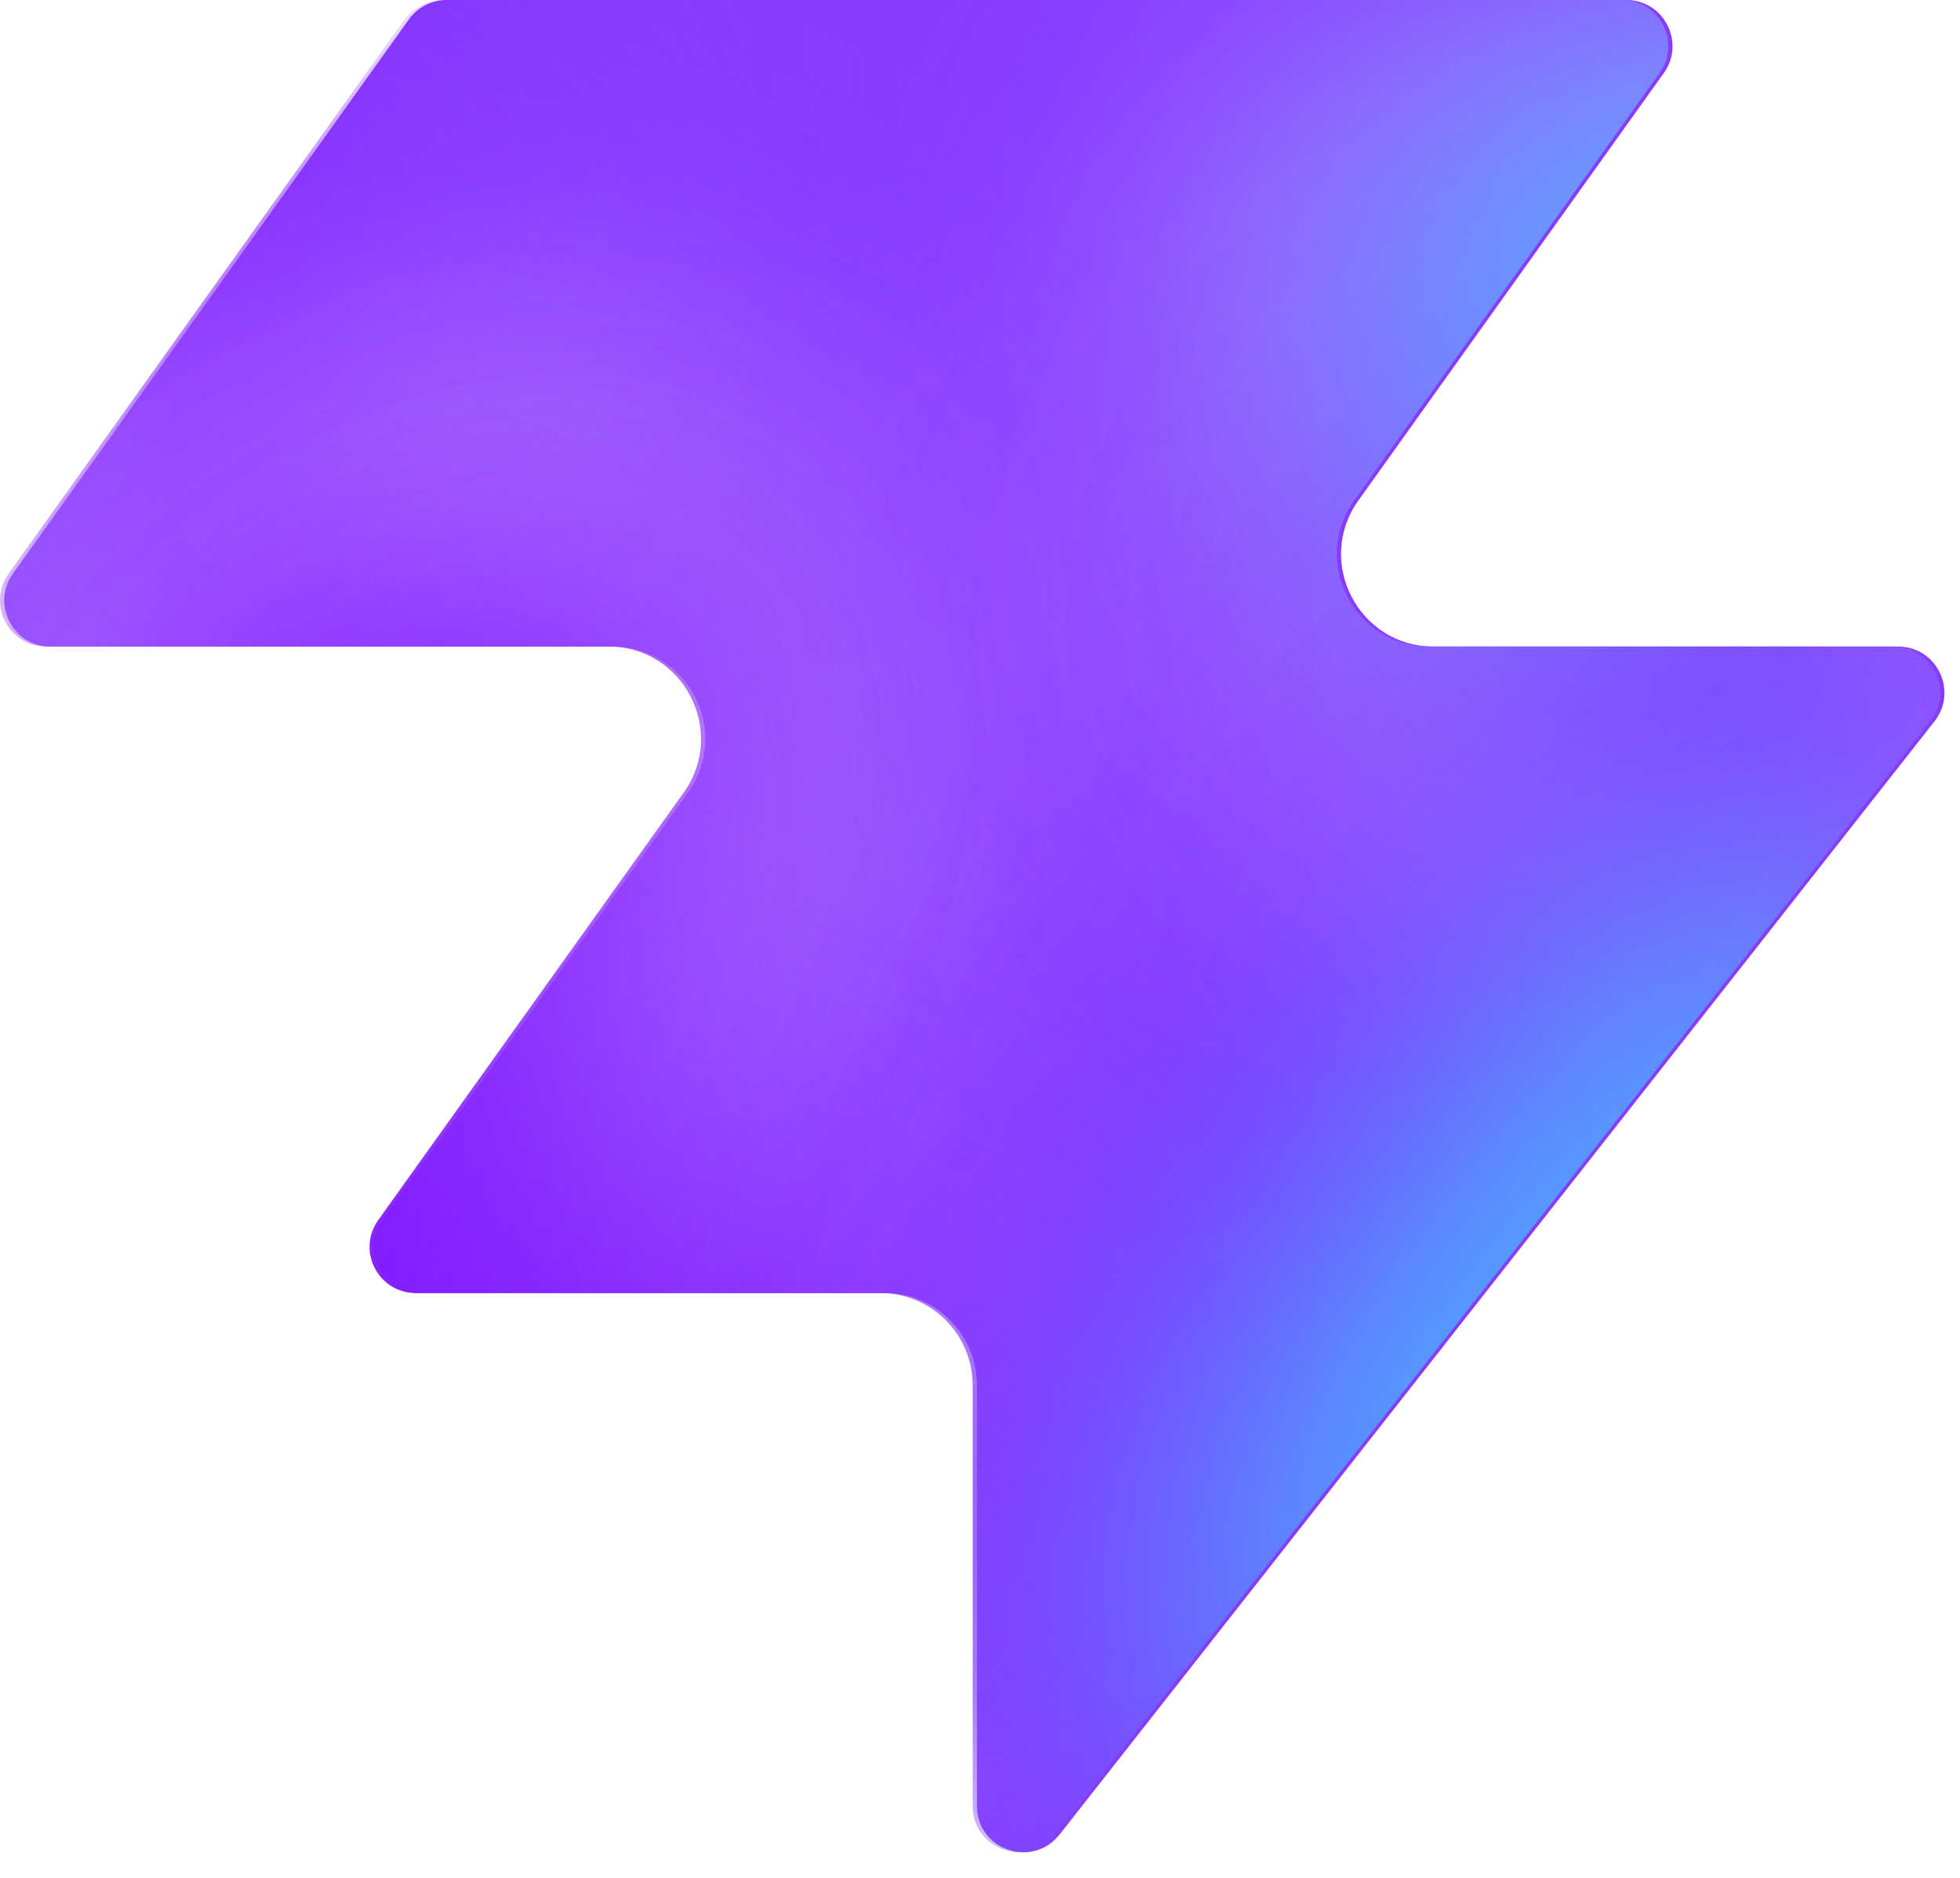
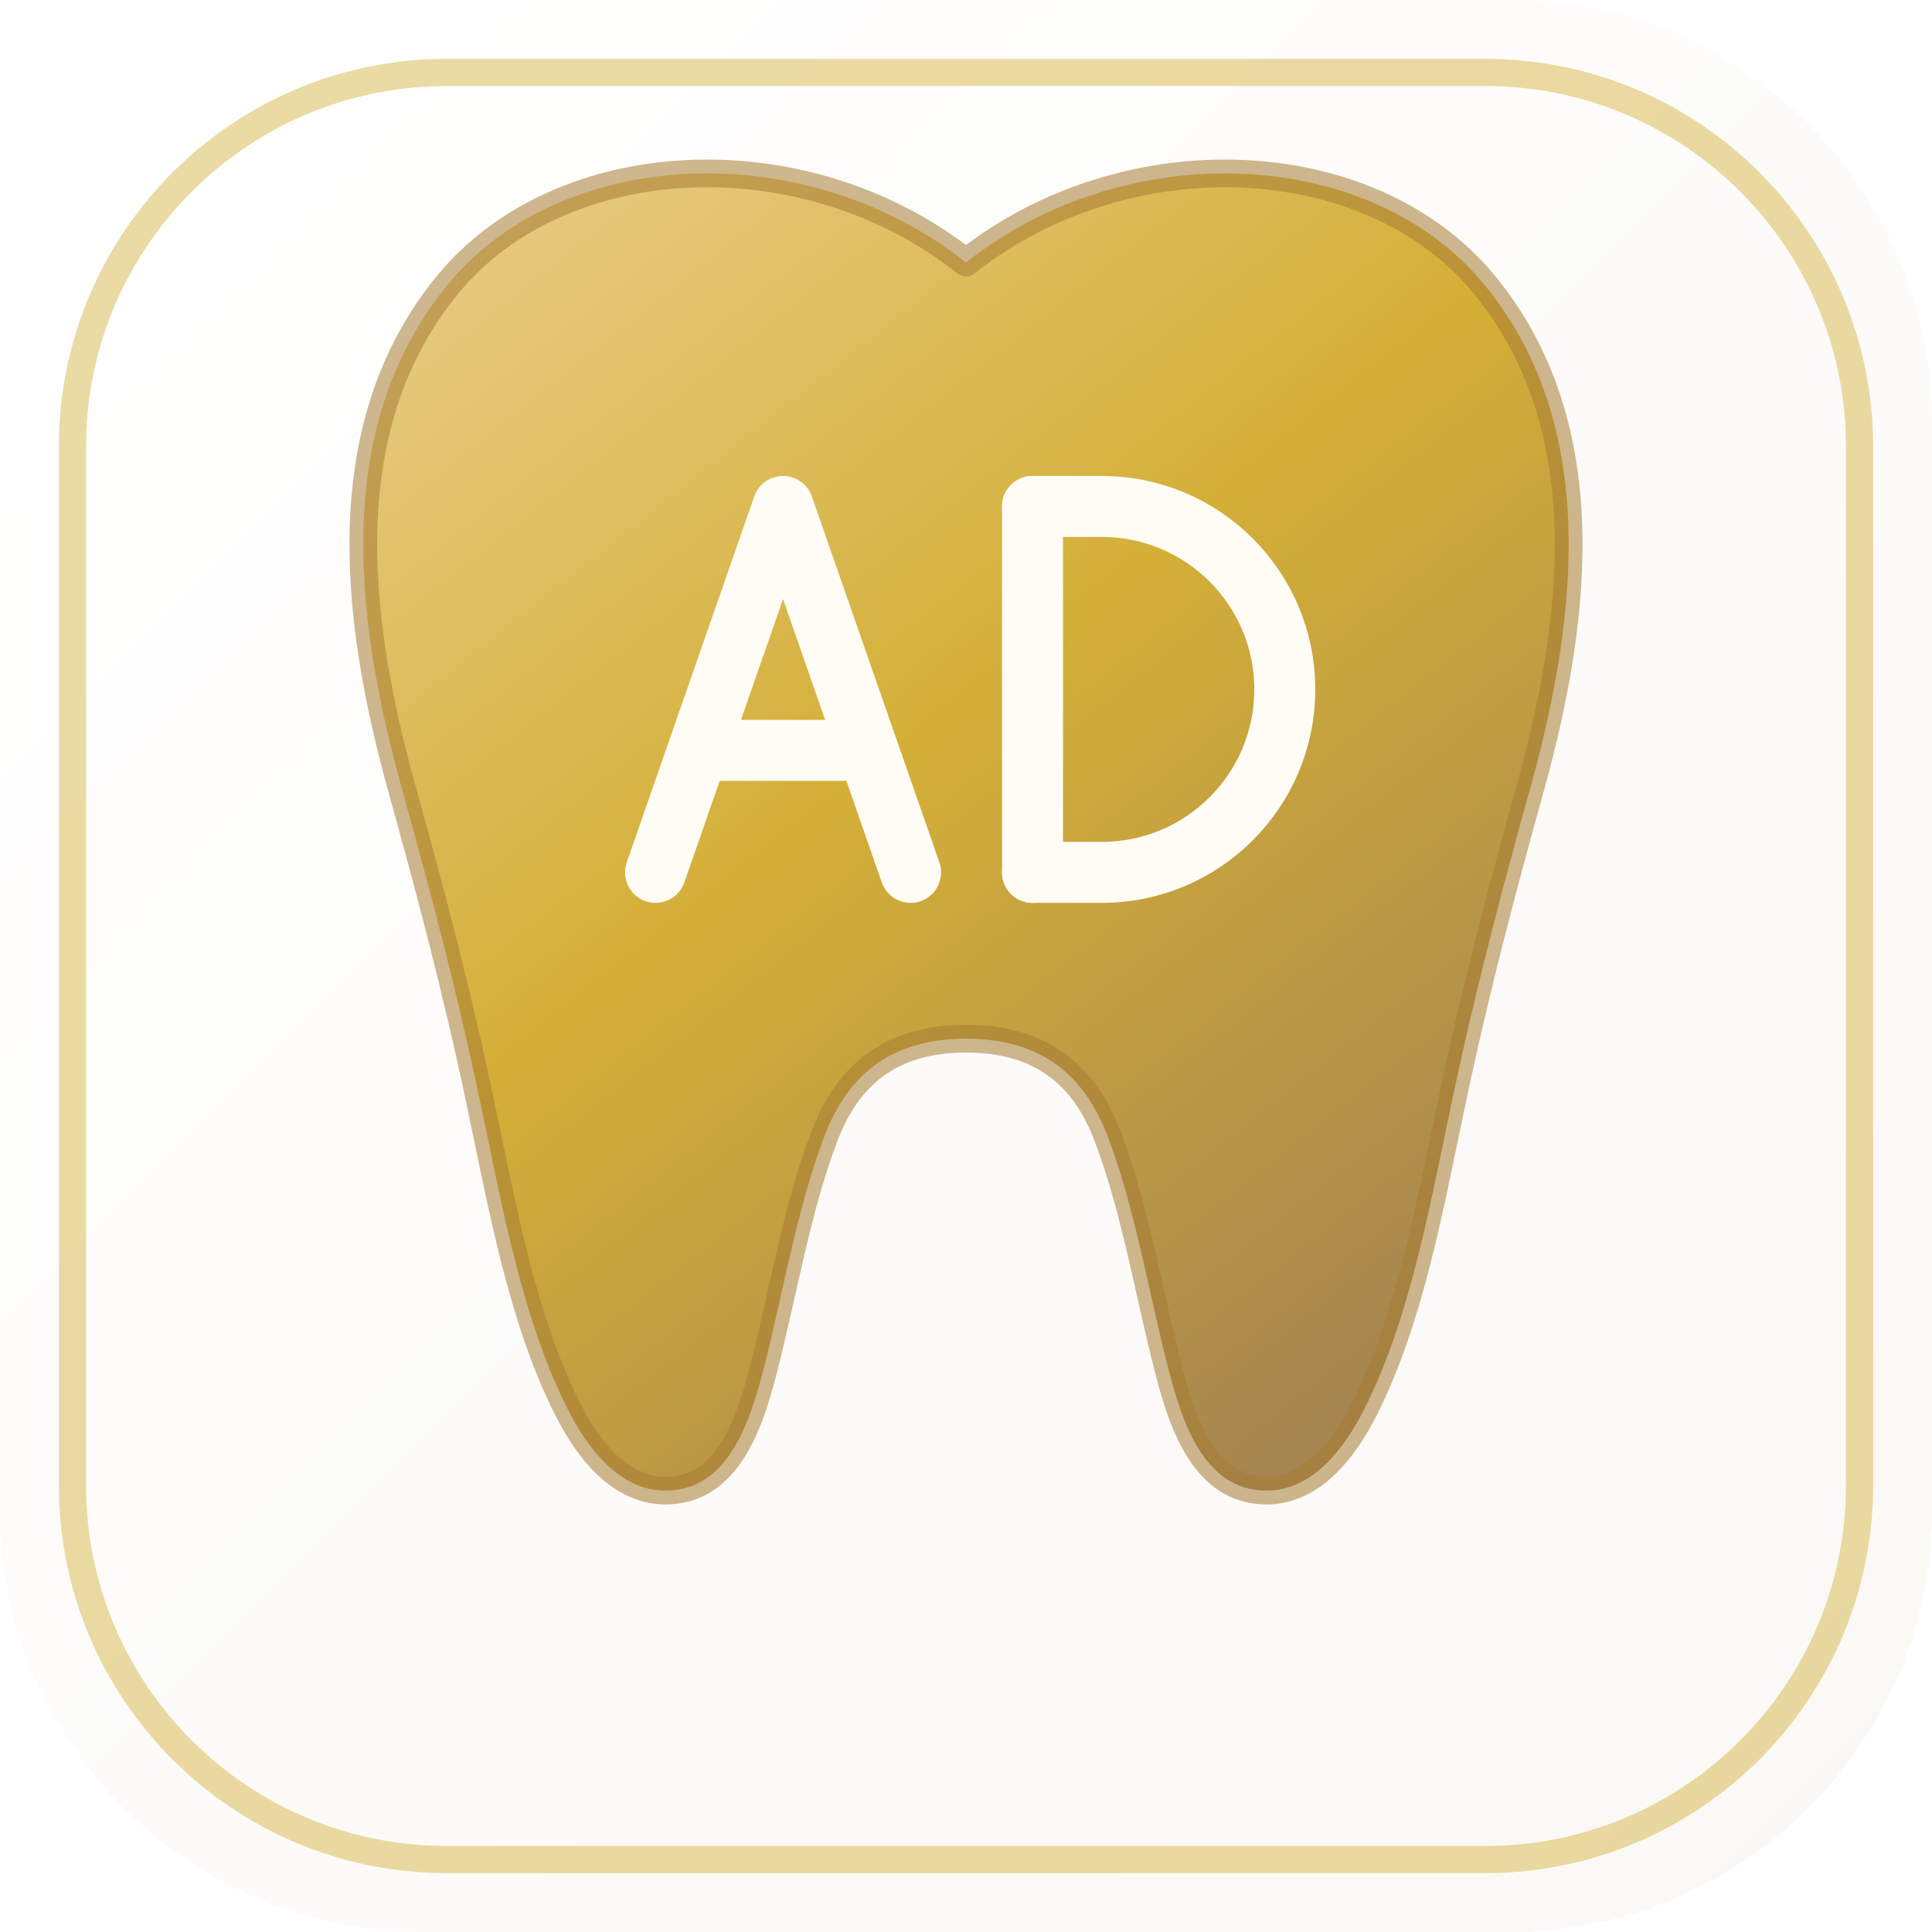
- <svg xmlns="http://www.w3.org/2000/svg" width="48" height="46" fill="none" viewBox="0 0 48 46">
-   <path fill="#863bff" d="M25.946 44.938c-.664.845-2.021.375-2.021-.698V33.937a2.26 2.26 0 0 0-2.262-2.262H10.287c-.92 0-1.456-1.04-.92-1.788l7.48-10.471c1.07-1.497 0-3.578-1.842-3.578H1.237c-.92 0-1.456-1.04-.92-1.788L10.013.474c.214-.297.556-.474.92-.474h28.894c.92 0 1.456 1.04.92 1.788l-7.48 10.471c-1.07 1.498 0 3.579 1.842 3.579h11.377c.943 0 1.473 1.088.89 1.83L25.947 44.94z" style="fill:#863bff;fill:color(display-p3 .525 .23 1);fill-opacity:1" />
-   <mask id="a" width="48" height="46" x="0" y="0" maskUnits="userSpaceOnUse" style="mask-type:alpha">
-     <path fill="#000" d="M25.842 44.938c-.664.844-2.021.375-2.021-.698V33.937a2.26 2.26 0 0 0-2.262-2.262H10.183c-.92 0-1.456-1.04-.92-1.788l7.48-10.471c1.07-1.498 0-3.579-1.842-3.579H1.133c-.92 0-1.456-1.04-.92-1.787L9.91.473c.214-.297.556-.474.92-.474h28.894c.92 0 1.456 1.04.92 1.788l-7.48 10.471c-1.07 1.498 0 3.578 1.842 3.578h11.377c.943 0 1.473 1.088.89 1.832L25.843 44.94z" style="fill:#000;fill-opacity:1" />
-   </mask>
-   <g mask="url(#a)">
-     <g filter="url(#b)">
-       <ellipse cx="5.508" cy="14.704" fill="#ede6ff" rx="5.508" ry="14.704" style="fill:#ede6ff;fill:color(display-p3 .927 .903 1);fill-opacity:1" transform="matrix(.00324 1 1 -.00324 -4.47 31.516)" />
-     </g>
-     <g filter="url(#c)">
-       <ellipse cx="10.399" cy="29.851" fill="#ede6ff" rx="10.399" ry="29.851" style="fill:#ede6ff;fill:color(display-p3 .927 .903 1);fill-opacity:1" transform="matrix(.00324 1 1 -.00324 -39.328 7.883)" />
-     </g>
-     <g filter="url(#d)">
-       <ellipse cx="5.508" cy="30.487" fill="#7e14ff" rx="5.508" ry="30.487" style="fill:#7e14ff;fill:color(display-p3 .492 .077 1);fill-opacity:1" transform="rotate(89.814 -25.913 -14.639)scale(1 -1)" />
-     </g>
-     <g filter="url(#e)">
-       <ellipse cx="5.508" cy="30.599" fill="#7e14ff" rx="5.508" ry="30.599" style="fill:#7e14ff;fill:color(display-p3 .492 .077 1);fill-opacity:1" transform="rotate(89.814 -32.644 -3.334)scale(1 -1)" />
-     </g>
-     <g filter="url(#f)">
-       <ellipse cx="5.508" cy="30.599" fill="#7e14ff" rx="5.508" ry="30.599" style="fill:#7e14ff;fill:color(display-p3 .492 .077 1);fill-opacity:1" transform="matrix(.00324 1 1 -.00324 -34.34 30.47)" />
-     </g>
-     <g filter="url(#g)">
-       <ellipse cx="14.072" cy="22.078" fill="#ede6ff" rx="14.072" ry="22.078" style="fill:#ede6ff;fill:color(display-p3 .927 .903 1);fill-opacity:1" transform="rotate(93.35 24.506 48.493)scale(-1 1)" />
-     </g>
-     <g filter="url(#h)">
-       <ellipse cx="3.47" cy="21.501" fill="#7e14ff" rx="3.47" ry="21.501" style="fill:#7e14ff;fill:color(display-p3 .492 .077 1);fill-opacity:1" transform="rotate(89.009 28.708 47.59)scale(-1 1)" />
-     </g>
-     <g filter="url(#i)">
-       <ellipse cx="3.47" cy="21.501" fill="#7e14ff" rx="3.47" ry="21.501" style="fill:#7e14ff;fill:color(display-p3 .492 .077 1);fill-opacity:1" transform="rotate(89.009 28.708 47.59)scale(-1 1)" />
-     </g>
-     <g filter="url(#j)">
-       <ellipse cx=".387" cy="8.972" fill="#7e14ff" rx="4.407" ry="29.108" style="fill:#7e14ff;fill:color(display-p3 .492 .077 1);fill-opacity:1" transform="rotate(39.51 .387 8.972)" />
-     </g>
-     <g filter="url(#k)">
-       <ellipse cx="47.523" cy="-6.092" fill="#7e14ff" rx="4.407" ry="29.108" style="fill:#7e14ff;fill:color(display-p3 .492 .077 1);fill-opacity:1" transform="rotate(37.892 47.523 -6.092)" />
-     </g>
-     <g filter="url(#l)">
-       <ellipse cx="41.412" cy="6.333" fill="#47bfff" rx="5.971" ry="9.665" style="fill:#47bfff;fill:color(display-p3 .28 .748 1);fill-opacity:1" transform="rotate(37.892 41.412 6.333)" />
-     </g>
-     <g filter="url(#m)">
-       <ellipse cx="-1.879" cy="38.332" fill="#7e14ff" rx="4.407" ry="29.108" style="fill:#7e14ff;fill:color(display-p3 .492 .077 1);fill-opacity:1" transform="rotate(37.892 -1.88 38.332)" />
-     </g>
-     <g filter="url(#n)">
-       <ellipse cx="-1.879" cy="38.332" fill="#7e14ff" rx="4.407" ry="29.108" style="fill:#7e14ff;fill:color(display-p3 .492 .077 1);fill-opacity:1" transform="rotate(37.892 -1.88 38.332)" />
-     </g>
-     <g filter="url(#o)">
-       <ellipse cx="35.651" cy="29.907" fill="#7e14ff" rx="4.407" ry="29.108" style="fill:#7e14ff;fill:color(display-p3 .492 .077 1);fill-opacity:1" transform="rotate(37.892 35.651 29.907)" />
-     </g>
-     <g filter="url(#p)">
-       <ellipse cx="38.418" cy="32.4" fill="#47bfff" rx="5.971" ry="15.297" style="fill:#47bfff;fill:color(display-p3 .28 .748 1);fill-opacity:1" transform="rotate(37.892 38.418 32.4)" />
+ <svg xmlns="http://www.w3.org/2000/svg" viewBox="0 0 64 64" width="64" height="64" role="img" aria-label="AD Clinic">
+   <defs>
+     <linearGradient id="badge" x1="0" y1="0" x2="1" y2="1">
+       <stop offset="0" stop-color="#FFFFFF" />
+       <stop offset="0.55" stop-color="#FCFBF9" />
+       <stop offset="1" stop-color="#FAF8F5" />
+     </linearGradient>
+     <linearGradient id="gold" x1="13" y1="7" x2="51" y2="55" gradientUnits="userSpaceOnUse">
+       <stop offset="0" stop-color="#E7CB84" />
+       <stop offset="0.42" stop-color="#D4AF37" />
+       <stop offset="1" stop-color="#9A7B56" />
+     </linearGradient>
+   </defs>
+   <rect width="64" height="64" rx="14" fill="url(#badge)" />
+   <rect x="2.4" y="2.4" width="59.2" height="59.2" rx="12.4" fill="none" stroke="#D4AF37" stroke-opacity="0.45" stroke-width="0.9" />
+   <g transform="translate(2.615652 0.6156522) scale(0.9182609)">
+     <path d="M32 8.8 C26.2 4.2 17.4 4.6 13.3 9.6 C9.2 14.6 9.9 21.4 11.6 27.6 C12.6 31.2 13.6 34.9 14.5 39.2 C15.3 43 16 46.9 17.6 50.1 C18.4 51.7 19.5 53 21 53.1 C23.2 53.2 24.1 51.1 24.7 48.7 C25.4 46 25.9 42.9 26.9 40.3 C27.7 38.2 29.2 36.8 32 36.8 C34.8 36.8 36.3 38.2 37.1 40.3 C38.1 42.9 38.6 46 39.3 48.7 C39.9 51.1 40.8 53.2 43 53.1 C44.5 53 45.6 51.7 46.4 50.1 C48 46.9 48.7 43 49.5 39.2 C50.4 34.9 51.4 31.2 52.4 27.6 C54.1 21.4 54.8 14.6 50.7 9.6 C46.6 4.6 37.8 4.2 32 8.8 Z" fill="url(#gold)" stroke="#A57C33" stroke-opacity="0.55" stroke-width="1" stroke-linejoin="round" />
+     <g fill="none" stroke="#FFFCF5" stroke-width="2.2" stroke-linecap="round" stroke-linejoin="round">
+       <path d="M20.8 30.8 L25.4 17.6 L30 30.8" />
+       <path d="M22.9 26.4 H27.5" />
+       <path d="M34.4 17.6 V30.8" />
+       <path d="M34.4 17.6 H36.9 A6.6 6.6 0 0 1 36.9 30.8 H34.4" />
    </g>
  </g>
-   <defs>
-     <filter id="b" width="60.045" height="41.654" x="-19.77" y="16.149" color-interpolation-filters="sRGB" filterUnits="userSpaceOnUse">
-       <feFlood flood-opacity="0" result="BackgroundImageFix" />
-       <feBlend in="SourceGraphic" in2="BackgroundImageFix" result="shape" />
-       <feGaussianBlur result="effect1_foregroundBlur_2002_17158" stdDeviation="7.659" />
-     </filter>
-     <filter id="c" width="90.34" height="51.437" x="-54.613" y="-7.533" color-interpolation-filters="sRGB" filterUnits="userSpaceOnUse">
-       <feFlood flood-opacity="0" result="BackgroundImageFix" />
-       <feBlend in="SourceGraphic" in2="BackgroundImageFix" result="shape" />
-       <feGaussianBlur result="effect1_foregroundBlur_2002_17158" stdDeviation="7.659" />
-     </filter>
-     <filter id="d" width="79.355" height="29.4" x="-49.64" y="2.03" color-interpolation-filters="sRGB" filterUnits="userSpaceOnUse">
-       <feFlood flood-opacity="0" result="BackgroundImageFix" />
-       <feBlend in="SourceGraphic" in2="BackgroundImageFix" result="shape" />
-       <feGaussianBlur result="effect1_foregroundBlur_2002_17158" stdDeviation="4.596" />
-     </filter>
-     <filter id="e" width="79.579" height="29.4" x="-45.045" y="20.029" color-interpolation-filters="sRGB" filterUnits="userSpaceOnUse">
-       <feFlood flood-opacity="0" result="BackgroundImageFix" />
-       <feBlend in="SourceGraphic" in2="BackgroundImageFix" result="shape" />
-       <feGaussianBlur result="effect1_foregroundBlur_2002_17158" stdDeviation="4.596" />
-     </filter>
-     <filter id="f" width="79.579" height="29.4" x="-43.513" y="21.178" color-interpolation-filters="sRGB" filterUnits="userSpaceOnUse">
-       <feFlood flood-opacity="0" result="BackgroundImageFix" />
-       <feBlend in="SourceGraphic" in2="BackgroundImageFix" result="shape" />
-       <feGaussianBlur result="effect1_foregroundBlur_2002_17158" stdDeviation="4.596" />
-     </filter>
-     <filter id="g" width="74.749" height="58.852" x="15.756" y="-17.901" color-interpolation-filters="sRGB" filterUnits="userSpaceOnUse">
-       <feFlood flood-opacity="0" result="BackgroundImageFix" />
-       <feBlend in="SourceGraphic" in2="BackgroundImageFix" result="shape" />
-       <feGaussianBlur result="effect1_foregroundBlur_2002_17158" stdDeviation="7.659" />
-     </filter>
-     <filter id="h" width="61.377" height="25.362" x="23.548" y="2.284" color-interpolation-filters="sRGB" filterUnits="userSpaceOnUse">
-       <feFlood flood-opacity="0" result="BackgroundImageFix" />
-       <feBlend in="SourceGraphic" in2="BackgroundImageFix" result="shape" />
-       <feGaussianBlur result="effect1_foregroundBlur_2002_17158" stdDeviation="4.596" />
-     </filter>
-     <filter id="i" width="61.377" height="25.362" x="23.548" y="2.284" color-interpolation-filters="sRGB" filterUnits="userSpaceOnUse">
-       <feFlood flood-opacity="0" result="BackgroundImageFix" />
-       <feBlend in="SourceGraphic" in2="BackgroundImageFix" result="shape" />
-       <feGaussianBlur result="effect1_foregroundBlur_2002_17158" stdDeviation="4.596" />
-     </filter>
-     <filter id="j" width="56.045" height="63.649" x="-27.636" y="-22.853" color-interpolation-filters="sRGB" filterUnits="userSpaceOnUse">
-       <feFlood flood-opacity="0" result="BackgroundImageFix" />
-       <feBlend in="SourceGraphic" in2="BackgroundImageFix" result="shape" />
-       <feGaussianBlur result="effect1_foregroundBlur_2002_17158" stdDeviation="4.596" />
-     </filter>
-     <filter id="k" width="54.814" height="64.646" x="20.116" y="-38.415" color-interpolation-filters="sRGB" filterUnits="userSpaceOnUse">
-       <feFlood flood-opacity="0" result="BackgroundImageFix" />
-       <feBlend in="SourceGraphic" in2="BackgroundImageFix" result="shape" />
-       <feGaussianBlur result="effect1_foregroundBlur_2002_17158" stdDeviation="4.596" />
-     </filter>
-     <filter id="l" width="33.541" height="35.313" x="24.641" y="-11.323" color-interpolation-filters="sRGB" filterUnits="userSpaceOnUse">
-       <feFlood flood-opacity="0" result="BackgroundImageFix" />
-       <feBlend in="SourceGraphic" in2="BackgroundImageFix" result="shape" />
-       <feGaussianBlur result="effect1_foregroundBlur_2002_17158" stdDeviation="4.596" />
-     </filter>
-     <filter id="m" width="54.814" height="64.646" x="-29.286" y="6.009" color-interpolation-filters="sRGB" filterUnits="userSpaceOnUse">
-       <feFlood flood-opacity="0" result="BackgroundImageFix" />
-       <feBlend in="SourceGraphic" in2="BackgroundImageFix" result="shape" />
-       <feGaussianBlur result="effect1_foregroundBlur_2002_17158" stdDeviation="4.596" />
-     </filter>
-     <filter id="n" width="54.814" height="64.646" x="-29.286" y="6.009" color-interpolation-filters="sRGB" filterUnits="userSpaceOnUse">
-       <feFlood flood-opacity="0" result="BackgroundImageFix" />
-       <feBlend in="SourceGraphic" in2="BackgroundImageFix" result="shape" />
-       <feGaussianBlur result="effect1_foregroundBlur_2002_17158" stdDeviation="4.596" />
-     </filter>
-     <filter id="o" width="54.814" height="64.646" x="8.244" y="-2.416" color-interpolation-filters="sRGB" filterUnits="userSpaceOnUse">
-       <feFlood flood-opacity="0" result="BackgroundImageFix" />
-       <feBlend in="SourceGraphic" in2="BackgroundImageFix" result="shape" />
-       <feGaussianBlur result="effect1_foregroundBlur_2002_17158" stdDeviation="4.596" />
-     </filter>
-     <filter id="p" width="39.409" height="43.623" x="18.713" y="10.588" color-interpolation-filters="sRGB" filterUnits="userSpaceOnUse">
-       <feFlood flood-opacity="0" result="BackgroundImageFix" />
-       <feBlend in="SourceGraphic" in2="BackgroundImageFix" result="shape" />
-       <feGaussianBlur result="effect1_foregroundBlur_2002_17158" stdDeviation="4.596" />
-     </filter>
-   </defs>
</svg>
